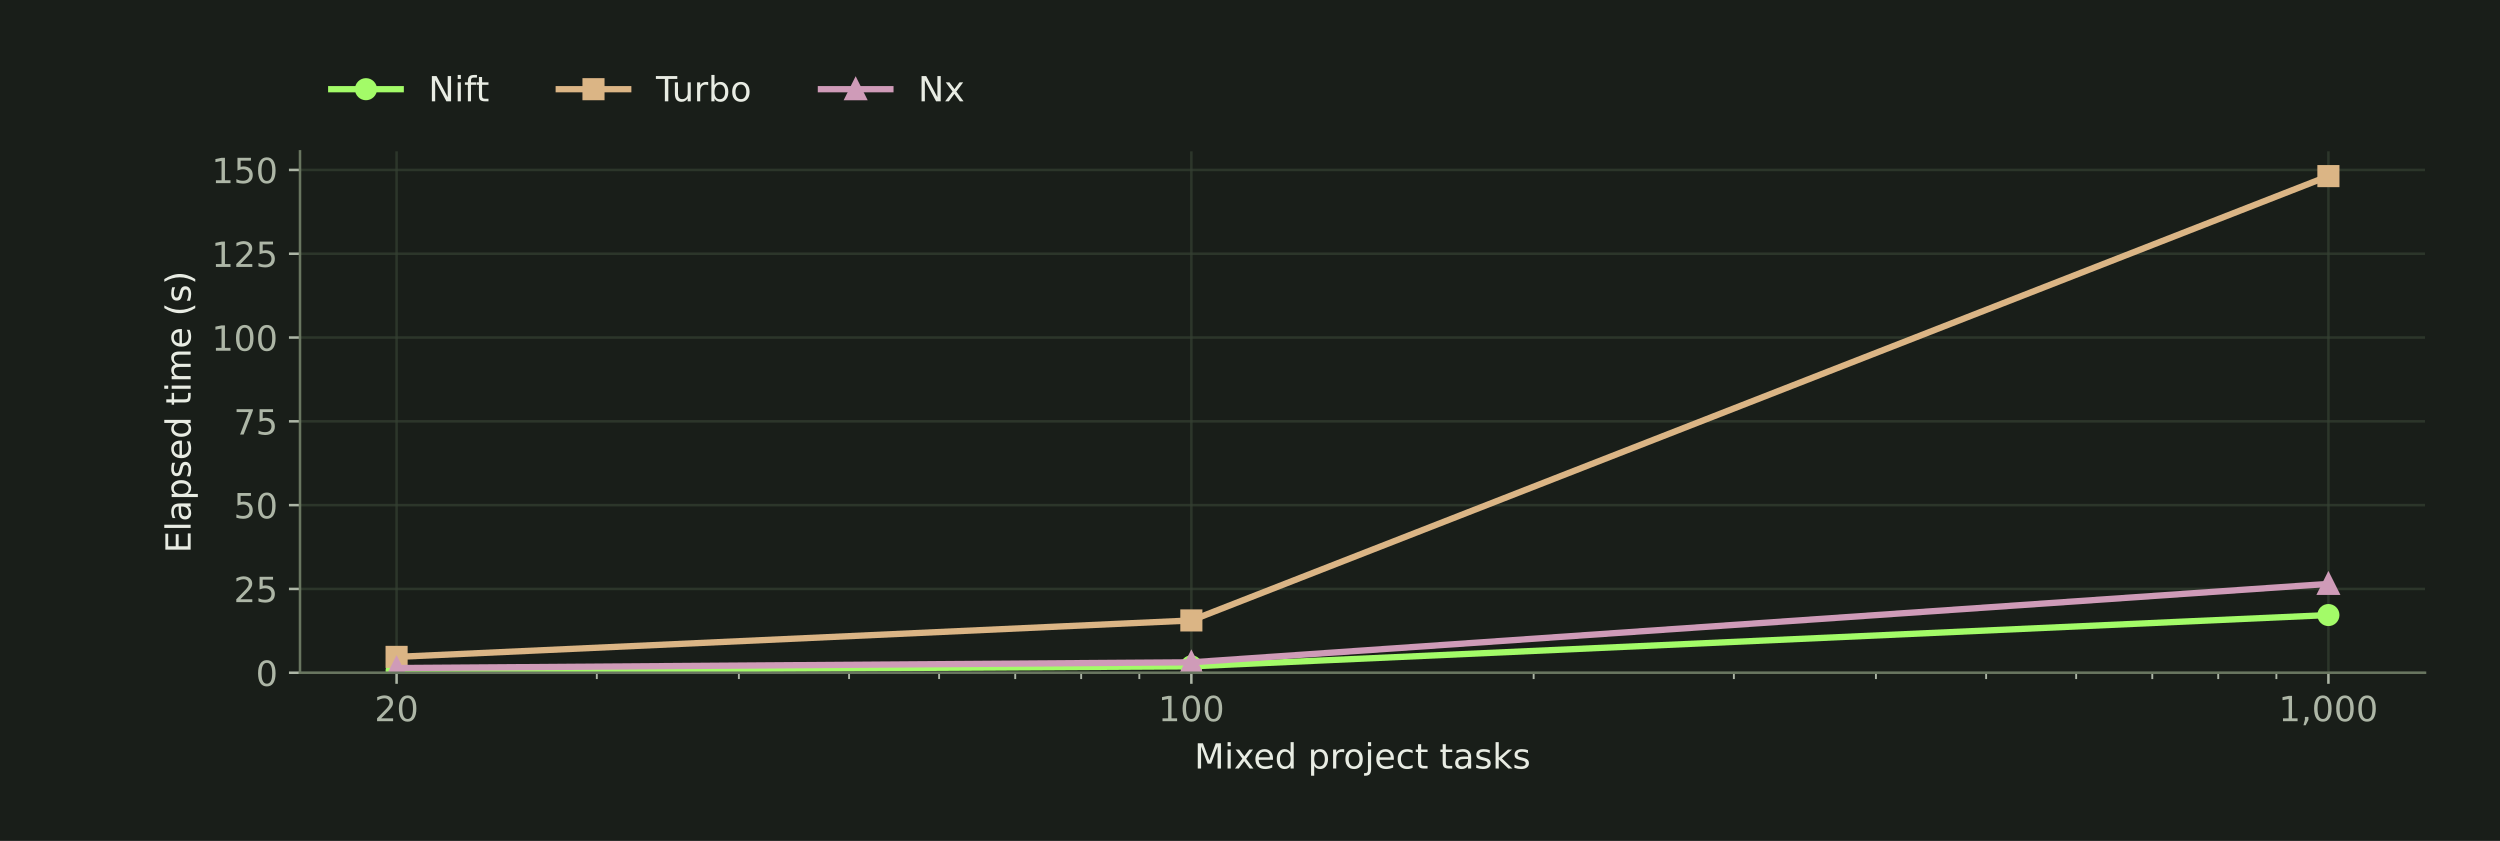
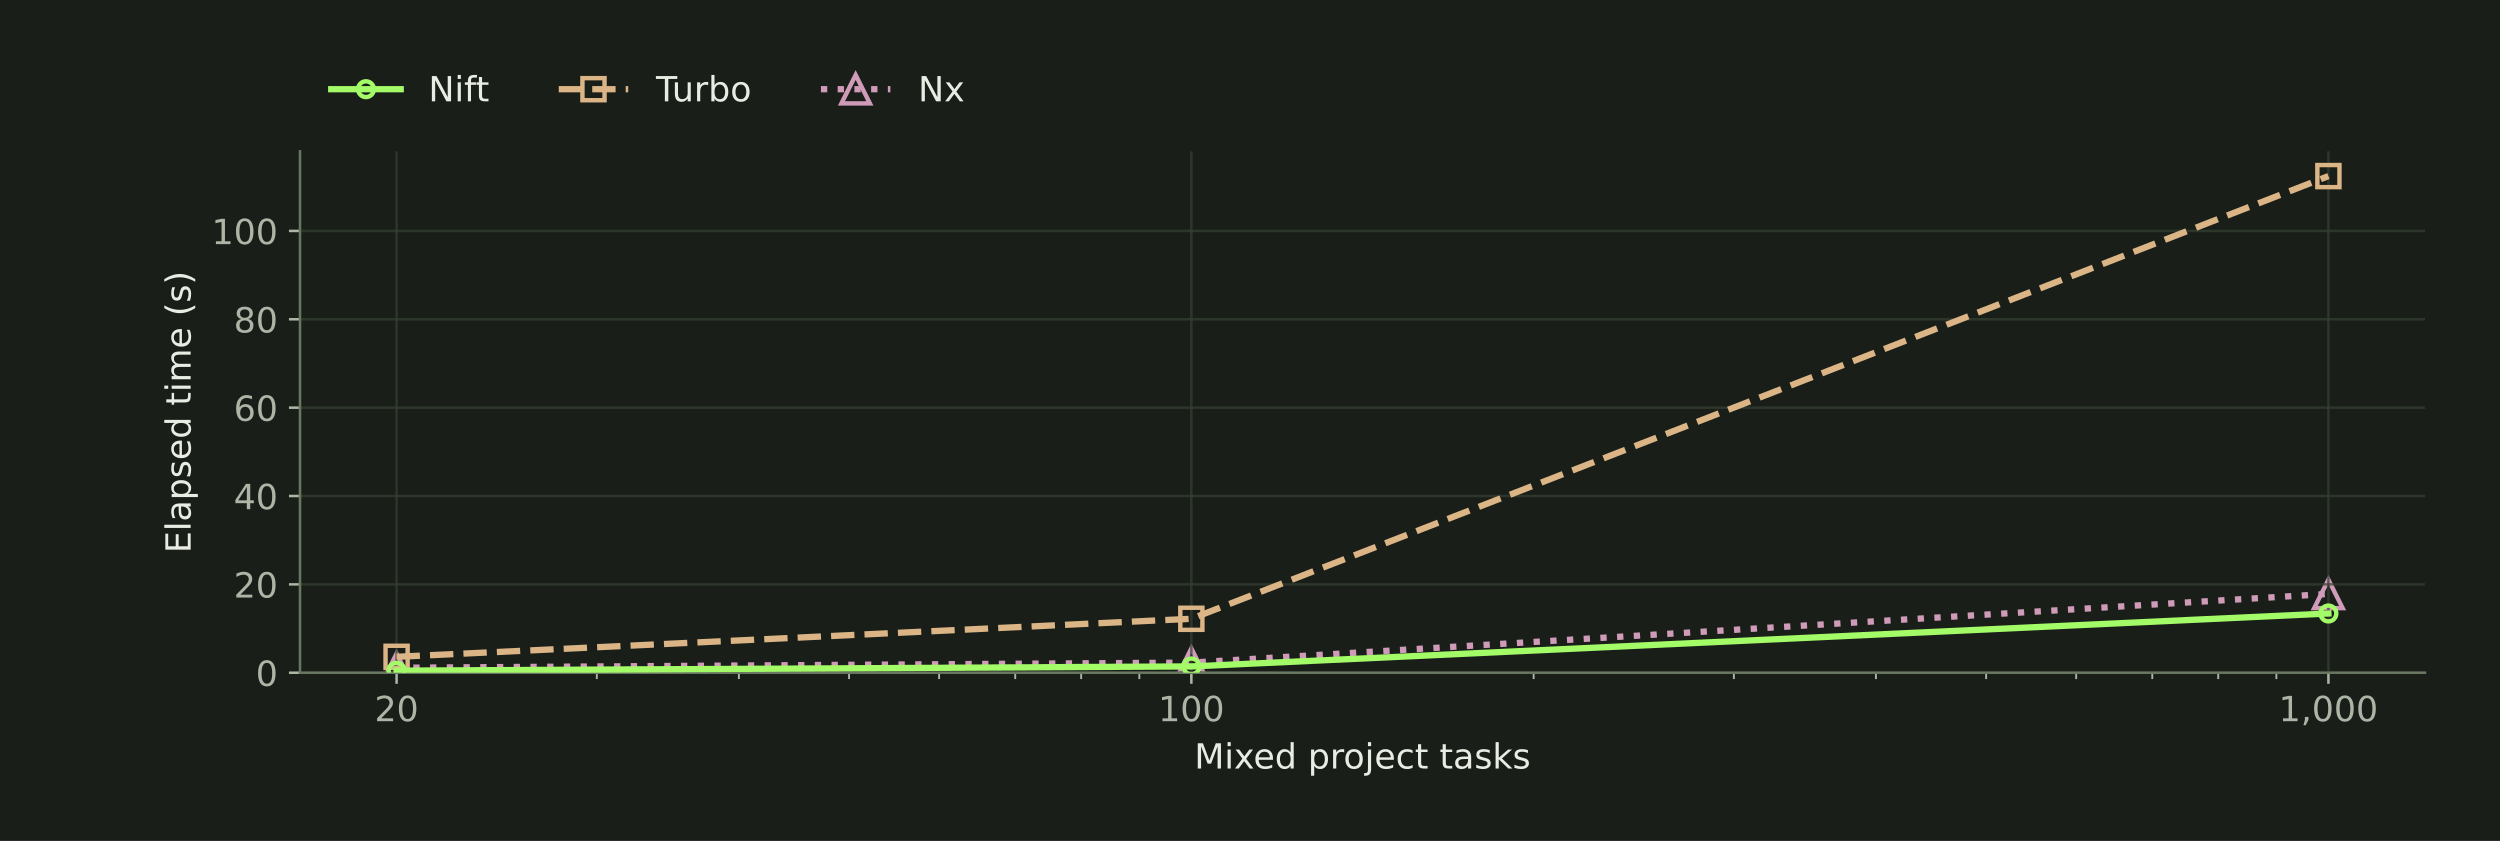
<svg xmlns="http://www.w3.org/2000/svg" xmlns:xlink="http://www.w3.org/1999/xlink" width="792pt" height="266.4pt" viewBox="0 0 792 266.4" version="1.1">
  <defs>
    <style type="text/css">*{stroke-linejoin: round; stroke-linecap: butt}</style>
  </defs>
  <g id="figure_1">
    <g id="patch_1">
      <path d="M 0 266.4 L 792 266.4 L 792 0 L 0 0 z " style="fill: #191e19" />
    </g>
    <g id="axes_1">
      <g id="patch_2">
        <path d="M 95.04 213.12 L 768.24 213.12 L 768.24 47.952 L 95.04 47.952 z " style="fill: #191e19" />
      </g>
+       <g id="line2d_1">
+         <path d="M 125.64 211.545 L 377.422 209.919 L 737.64 188.153 " clip-path="url(#pe6b6be5bf1)" style="fill: none; stroke-dasharray: 2,3.3; stroke-dashoffset: 0; stroke: #cf9bb8; stroke-width: 2" />
+         <defs>
+           <path id="mb06a987449" d="M 0 -4.5 L -4.5 4.5 L 4.5 4.5 z " style="stroke: #cf9bb8; stroke-width: 1.4; stroke-linejoin: miter" />
+         </defs>
+         <g clip-path="url(#pe6b6be5bf1)">
+           <use xlink:href="#mb06a987449" x="125.64" y="211.545" style="fill-opacity: 0; stroke: #cf9bb8; stroke-width: 1.4; stroke-linejoin: miter" />
+           <use xlink:href="#mb06a987449" x="377.422" y="209.919" style="fill-opacity: 0; stroke: #cf9bb8; stroke-width: 1.4; stroke-linejoin: miter" />
+           <use xlink:href="#mb06a987449" x="737.64" y="188.153" style="fill-opacity: 0; stroke: #cf9bb8; stroke-width: 1.4; stroke-linejoin: miter" />
+         </g>
+       </g>
      <g id="matplotlib.axis_1">
        <g id="xtick_1">
-           <g id="line2d_1">
+           <g id="line2d_2">
            <path d="M 125.64 213.12 L 125.64 47.952 " clip-path="url(#pe6b6be5bf1)" style="fill: none; stroke: #354132; stroke-opacity: 0.7; stroke-width: 0.8; stroke-linecap: square" />
          </g>
-           <g id="line2d_2">
+           <g id="line2d_3">
            <defs>
              <path id="mb59d0f743f" d="M 0 0 L 0 3.5 " style="stroke: #adb6a6; stroke-width: 0.8" />
            </defs>
            <g>
              <use xlink:href="#mb59d0f743f" x="125.64" y="213.12" style="fill: #adb6a6; stroke: #adb6a6; stroke-width: 0.8" />
            </g>
          </g>
          <g id="text_1">
            <text style="font-size: 11px; font-family: 'DejaVu Sans'; text-anchor: middle; fill: #adb6a6" x="125.64" y="228.477" transform="rotate(-0 125.64 228.4774)">20</text>
          </g>
        </g>
        <g id="xtick_2">
-           <g id="line2d_3">
+           <g id="line2d_4">
            <path d="M 377.422 213.12 L 377.422 47.952 " clip-path="url(#pe6b6be5bf1)" style="fill: none; stroke: #354132; stroke-opacity: 0.7; stroke-width: 0.8; stroke-linecap: square" />
          </g>
-           <g id="line2d_4">
+           <g id="line2d_5">
            <g>
              <use xlink:href="#mb59d0f743f" x="377.422" y="213.12" style="fill: #adb6a6; stroke: #adb6a6; stroke-width: 0.8" />
            </g>
          </g>
          <g id="text_2">
            <text style="font-size: 11px; font-family: 'DejaVu Sans'; text-anchor: middle; fill: #adb6a6" x="377.422" y="228.477" transform="rotate(-0 377.4218 228.4774)">100</text>
          </g>
        </g>
        <g id="xtick_3">
-           <g id="line2d_5">
+           <g id="line2d_6">
            <path d="M 737.64 213.12 L 737.64 47.952 " clip-path="url(#pe6b6be5bf1)" style="fill: none; stroke: #354132; stroke-opacity: 0.7; stroke-width: 0.8; stroke-linecap: square" />
          </g>
-           <g id="line2d_6">
+           <g id="line2d_7">
            <g>
              <use xlink:href="#mb59d0f743f" x="737.64" y="213.12" style="fill: #adb6a6; stroke: #adb6a6; stroke-width: 0.8" />
            </g>
          </g>
          <g id="text_3">
            <text style="font-size: 11px; font-family: 'DejaVu Sans'; text-anchor: middle; fill: #adb6a6" x="737.64" y="228.477" transform="rotate(-0 737.64 228.4774)">1,000</text>
          </g>
        </g>
        <g id="xtick_4">
-           <g id="line2d_7">
+           <g id="line2d_8">
            <defs>
              <path id="md41d5f1bb8" d="M 0 0 L 0 2 " style="stroke: #adb6a6; stroke-width: 0.6" />
            </defs>
            <g>
              <use xlink:href="#md41d5f1bb8" x="189.071" y="213.12" style="fill: #adb6a6; stroke: #adb6a6; stroke-width: 0.6" />
            </g>
          </g>
        </g>
        <g id="xtick_5">
-           <g id="line2d_8">
+           <g id="line2d_9">
            <g>
              <use xlink:href="#md41d5f1bb8" x="234.076" y="213.12" style="fill: #adb6a6; stroke: #adb6a6; stroke-width: 0.6" />
            </g>
          </g>
        </g>
        <g id="xtick_6">
-           <g id="line2d_9">
+           <g id="line2d_10">
            <g>
              <use xlink:href="#md41d5f1bb8" x="268.985" y="213.12" style="fill: #adb6a6; stroke: #adb6a6; stroke-width: 0.6" />
            </g>
          </g>
        </g>
        <g id="xtick_7">
-           <g id="line2d_10">
+           <g id="line2d_11">
            <g>
              <use xlink:href="#md41d5f1bb8" x="297.508" y="213.12" style="fill: #adb6a6; stroke: #adb6a6; stroke-width: 0.6" />
            </g>
          </g>
        </g>
        <g id="xtick_8">
-           <g id="line2d_11">
+           <g id="line2d_12">
            <g>
              <use xlink:href="#md41d5f1bb8" x="321.623" y="213.12" style="fill: #adb6a6; stroke: #adb6a6; stroke-width: 0.6" />
            </g>
          </g>
        </g>
        <g id="xtick_9">
-           <g id="line2d_12">
+           <g id="line2d_13">
            <g>
              <use xlink:href="#md41d5f1bb8" x="342.513" y="213.12" style="fill: #adb6a6; stroke: #adb6a6; stroke-width: 0.6" />
            </g>
          </g>
        </g>
        <g id="xtick_10">
-           <g id="line2d_13">
+           <g id="line2d_14">
            <g>
              <use xlink:href="#md41d5f1bb8" x="360.939" y="213.12" style="fill: #adb6a6; stroke: #adb6a6; stroke-width: 0.6" />
            </g>
          </g>
        </g>
        <g id="xtick_11">
-           <g id="line2d_14">
+           <g id="line2d_15">
            <g>
              <use xlink:href="#md41d5f1bb8" x="485.858" y="213.12" style="fill: #adb6a6; stroke: #adb6a6; stroke-width: 0.6" />
            </g>
          </g>
        </g>
        <g id="xtick_12">
-           <g id="line2d_15">
+           <g id="line2d_16">
            <g>
              <use xlink:href="#md41d5f1bb8" x="549.29" y="213.12" style="fill: #adb6a6; stroke: #adb6a6; stroke-width: 0.6" />
            </g>
          </g>
        </g>
        <g id="xtick_13">
-           <g id="line2d_16">
+           <g id="line2d_17">
            <g>
              <use xlink:href="#md41d5f1bb8" x="594.295" y="213.12" style="fill: #adb6a6; stroke: #adb6a6; stroke-width: 0.6" />
            </g>
          </g>
        </g>
        <g id="xtick_14">
-           <g id="line2d_17">
+           <g id="line2d_18">
            <g>
              <use xlink:href="#md41d5f1bb8" x="629.204" y="213.12" style="fill: #adb6a6; stroke: #adb6a6; stroke-width: 0.6" />
            </g>
          </g>
        </g>
        <g id="xtick_15">
-           <g id="line2d_18">
+           <g id="line2d_19">
            <g>
              <use xlink:href="#md41d5f1bb8" x="657.726" y="213.12" style="fill: #adb6a6; stroke: #adb6a6; stroke-width: 0.6" />
            </g>
          </g>
        </g>
        <g id="xtick_16">
-           <g id="line2d_19">
+           <g id="line2d_20">
            <g>
              <use xlink:href="#md41d5f1bb8" x="681.841" y="213.12" style="fill: #adb6a6; stroke: #adb6a6; stroke-width: 0.6" />
            </g>
          </g>
        </g>
        <g id="xtick_17">
-           <g id="line2d_20">
+           <g id="line2d_21">
            <g>
              <use xlink:href="#md41d5f1bb8" x="702.731" y="213.12" style="fill: #adb6a6; stroke: #adb6a6; stroke-width: 0.6" />
            </g>
          </g>
        </g>
        <g id="xtick_18">
-           <g id="line2d_21">
+           <g id="line2d_22">
            <g>
              <use xlink:href="#md41d5f1bb8" x="721.157" y="213.12" style="fill: #adb6a6; stroke: #adb6a6; stroke-width: 0.6" />
            </g>
          </g>
        </g>
        <g id="text_4">
          <text style="font-size: 11px; font-family: 'DejaVu Sans'; text-anchor: middle; fill: #e8ece3" x="431.64" y="243.478" transform="rotate(-0 431.64 243.4783)">Mixed project tasks</text>
        </g>
      </g>
      <g id="matplotlib.axis_2">
        <g id="ytick_1">
-           <g id="line2d_22">
+           <g id="line2d_23">
            <path d="M 95.04 213.12 L 768.24 213.12 " clip-path="url(#pe6b6be5bf1)" style="fill: none; stroke: #354132; stroke-opacity: 0.7; stroke-width: 0.8; stroke-linecap: square" />
          </g>
-           <g id="line2d_23">
+           <g id="line2d_24">
            <defs>
              <path id="ma8dde5b0b7" d="M 0 0 L -3.5 0 " style="stroke: #adb6a6; stroke-width: 0.8" />
            </defs>
            <g>
              <use xlink:href="#ma8dde5b0b7" x="95.04" y="213.12" style="fill: #adb6a6; stroke: #adb6a6; stroke-width: 0.8" />
            </g>
          </g>
          <g id="text_5">
            <text style="font-size: 11px; font-family: 'DejaVu Sans'; text-anchor: end; fill: #adb6a6" x="88.04" y="217.299" transform="rotate(-0 88.04 217.2987)">0</text>
          </g>
        </g>
        <g id="ytick_2">
-           <g id="line2d_24">
-             <path d="M 95.04 186.573 L 768.24 186.573 " clip-path="url(#pe6b6be5bf1)" style="fill: none; stroke: #354132; stroke-opacity: 0.7; stroke-width: 0.8; stroke-linecap: square" />
-           </g>
          <g id="line2d_25">
-             <g>
-               <use xlink:href="#ma8dde5b0b7" x="95.04" y="186.573" style="fill: #adb6a6; stroke: #adb6a6; stroke-width: 0.8" />
+             <path d="M 95.04 185.128 L 768.24 185.128 " clip-path="url(#pe6b6be5bf1)" style="fill: none; stroke: #354132; stroke-opacity: 0.7; stroke-width: 0.8; stroke-linecap: square" />
+           </g>
+           <g id="line2d_26">
+             <g>
+               <use xlink:href="#ma8dde5b0b7" x="95.04" y="185.128" style="fill: #adb6a6; stroke: #adb6a6; stroke-width: 0.8" />
            </g>
          </g>
          <g id="text_6">
-             <text style="font-size: 11px; font-family: 'DejaVu Sans'; text-anchor: end; fill: #adb6a6" x="88.04" y="190.752" transform="rotate(-0 88.04 190.7517)">25</text>
+             <text style="font-size: 11px; font-family: 'DejaVu Sans'; text-anchor: end; fill: #adb6a6" x="88.04" y="189.306" transform="rotate(-0 88.04 189.3065)">20</text>
          </g>
        </g>
        <g id="ytick_3">
-           <g id="line2d_26">
-             <path d="M 95.04 160.026 L 768.24 160.026 " clip-path="url(#pe6b6be5bf1)" style="fill: none; stroke: #354132; stroke-opacity: 0.7; stroke-width: 0.8; stroke-linecap: square" />
-           </g>
          <g id="line2d_27">
-             <g>
-               <use xlink:href="#ma8dde5b0b7" x="95.04" y="160.026" style="fill: #adb6a6; stroke: #adb6a6; stroke-width: 0.8" />
+             <path d="M 95.04 157.136 L 768.24 157.136 " clip-path="url(#pe6b6be5bf1)" style="fill: none; stroke: #354132; stroke-opacity: 0.7; stroke-width: 0.8; stroke-linecap: square" />
+           </g>
+           <g id="line2d_28">
+             <g>
+               <use xlink:href="#ma8dde5b0b7" x="95.04" y="157.136" style="fill: #adb6a6; stroke: #adb6a6; stroke-width: 0.8" />
            </g>
          </g>
          <g id="text_7">
-             <text style="font-size: 11px; font-family: 'DejaVu Sans'; text-anchor: end; fill: #adb6a6" x="88.04" y="164.205" transform="rotate(-0 88.04 164.2046)">50</text>
+             <text style="font-size: 11px; font-family: 'DejaVu Sans'; text-anchor: end; fill: #adb6a6" x="88.04" y="161.314" transform="rotate(-0 88.04 161.3142)">40</text>
          </g>
        </g>
        <g id="ytick_4">
-           <g id="line2d_28">
-             <path d="M 95.04 133.479 L 768.24 133.479 " clip-path="url(#pe6b6be5bf1)" style="fill: none; stroke: #354132; stroke-opacity: 0.7; stroke-width: 0.8; stroke-linecap: square" />
-           </g>
          <g id="line2d_29">
-             <g>
-               <use xlink:href="#ma8dde5b0b7" x="95.04" y="133.479" style="fill: #adb6a6; stroke: #adb6a6; stroke-width: 0.8" />
+             <path d="M 95.04 129.143 L 768.24 129.143 " clip-path="url(#pe6b6be5bf1)" style="fill: none; stroke: #354132; stroke-opacity: 0.7; stroke-width: 0.8; stroke-linecap: square" />
+           </g>
+           <g id="line2d_30">
+             <g>
+               <use xlink:href="#ma8dde5b0b7" x="95.04" y="129.143" style="fill: #adb6a6; stroke: #adb6a6; stroke-width: 0.8" />
            </g>
          </g>
          <g id="text_8">
-             <text style="font-size: 11px; font-family: 'DejaVu Sans'; text-anchor: end; fill: #adb6a6" x="88.04" y="137.658" transform="rotate(-0 88.04 137.6576)">75</text>
+             <text style="font-size: 11px; font-family: 'DejaVu Sans'; text-anchor: end; fill: #adb6a6" x="88.04" y="133.322" transform="rotate(-0 88.04 133.322)">60</text>
          </g>
        </g>
        <g id="ytick_5">
-           <g id="line2d_30">
-             <path d="M 95.04 106.932 L 768.24 106.932 " clip-path="url(#pe6b6be5bf1)" style="fill: none; stroke: #354132; stroke-opacity: 0.7; stroke-width: 0.8; stroke-linecap: square" />
-           </g>
          <g id="line2d_31">
-             <g>
-               <use xlink:href="#ma8dde5b0b7" x="95.04" y="106.932" style="fill: #adb6a6; stroke: #adb6a6; stroke-width: 0.8" />
+             <path d="M 95.04 101.151 L 768.24 101.151 " clip-path="url(#pe6b6be5bf1)" style="fill: none; stroke: #354132; stroke-opacity: 0.7; stroke-width: 0.8; stroke-linecap: square" />
+           </g>
+           <g id="line2d_32">
+             <g>
+               <use xlink:href="#ma8dde5b0b7" x="95.04" y="101.151" style="fill: #adb6a6; stroke: #adb6a6; stroke-width: 0.8" />
            </g>
          </g>
          <g id="text_9">
-             <text style="font-size: 11px; font-family: 'DejaVu Sans'; text-anchor: end; fill: #adb6a6" x="88.04" y="111.111" transform="rotate(-0 88.04 111.1106)">100</text>
+             <text style="font-size: 11px; font-family: 'DejaVu Sans'; text-anchor: end; fill: #adb6a6" x="88.04" y="105.33" transform="rotate(-0 88.04 105.3297)">80</text>
          </g>
        </g>
        <g id="ytick_6">
-           <g id="line2d_32">
-             <path d="M 95.04 80.385 L 768.24 80.385 " clip-path="url(#pe6b6be5bf1)" style="fill: none; stroke: #354132; stroke-opacity: 0.7; stroke-width: 0.8; stroke-linecap: square" />
-           </g>
          <g id="line2d_33">
-             <g>
-               <use xlink:href="#ma8dde5b0b7" x="95.04" y="80.385" style="fill: #adb6a6; stroke: #adb6a6; stroke-width: 0.8" />
+             <path d="M 95.04 73.159 L 768.24 73.159 " clip-path="url(#pe6b6be5bf1)" style="fill: none; stroke: #354132; stroke-opacity: 0.7; stroke-width: 0.8; stroke-linecap: square" />
+           </g>
+           <g id="line2d_34">
+             <g>
+               <use xlink:href="#ma8dde5b0b7" x="95.04" y="73.159" style="fill: #adb6a6; stroke: #adb6a6; stroke-width: 0.8" />
            </g>
          </g>
          <g id="text_10">
-             <text style="font-size: 11px; font-family: 'DejaVu Sans'; text-anchor: end; fill: #adb6a6" x="88.04" y="84.564" transform="rotate(-0 88.04 84.56353)">125</text>
-           </g>
-         </g>
-         <g id="ytick_7">
-           <g id="line2d_34">
-             <path d="M 95.04 53.838 L 768.24 53.838 " clip-path="url(#pe6b6be5bf1)" style="fill: none; stroke: #354132; stroke-opacity: 0.7; stroke-width: 0.8; stroke-linecap: square" />
-           </g>
-           <g id="line2d_35">
-             <g>
-               <use xlink:href="#ma8dde5b0b7" x="95.04" y="53.838" style="fill: #adb6a6; stroke: #adb6a6; stroke-width: 0.8" />
-             </g>
-           </g>
-           <g id="text_11">
-             <text style="font-size: 11px; font-family: 'DejaVu Sans'; text-anchor: end; fill: #adb6a6" x="88.04" y="58.016" transform="rotate(-0 88.04 58.0165)">150</text>
-           </g>
-         </g>
-         <g id="text_12">
+             <text style="font-size: 11px; font-family: 'DejaVu Sans'; text-anchor: end; fill: #adb6a6" x="88.04" y="77.337" transform="rotate(-0 88.04 77.33747)">100</text>
+           </g>
+         </g>
+         <g id="text_11">
          <text style="font-size: 11px; font-family: 'DejaVu Sans'; text-anchor: middle; fill: #e8ece3" x="60.401" y="130.536" transform="rotate(-90 60.40117 130.536)">Elapsed time (s)</text>
        </g>
      </g>
-       <g id="line2d_36">
-         <path d="M 125.64 212.521 L 377.422 211.094 L 737.64 194.848 " clip-path="url(#pe6b6be5bf1)" style="fill: none; stroke: #a3fb68; stroke-width: 2; stroke-linecap: square" />
+       <g id="line2d_35">
+         <path d="M 125.64 208.08 L 377.422 196.032 L 737.64 55.786 " clip-path="url(#pe6b6be5bf1)" style="fill: none; stroke-dasharray: 7.4,3.2; stroke-dashoffset: 0; stroke: #dbb585; stroke-width: 2" />
        <defs>
-           <path id="m476e483576" d="M 0 3 C 0.796 3 1.559 2.684 2.121 2.121 C 2.684 1.559 3 0.796 3 0 C 3 -0.796 2.684 -1.559 2.121 -2.121 C 1.559 -2.684 0.796 -3 0 -3 C -0.796 -3 -1.559 -2.684 -2.121 -2.121 C -2.684 -1.559 -3 -0.796 -3 0 C -3 0.796 -2.684 1.559 -2.121 2.121 C -1.559 2.684 -0.796 3 0 3 z " style="stroke: #a3fb68" />
+           <path id="m5ce04a1365" d="M -3.5 3.5 L 3.5 3.5 L 3.5 -3.5 L -3.5 -3.5 z " style="stroke: #dbb585; stroke-width: 1.4; stroke-linejoin: miter" />
        </defs>
        <g clip-path="url(#pe6b6be5bf1)">
-           <use xlink:href="#m476e483576" x="125.64" y="212.521" style="fill: #a3fb68; stroke: #a3fb68" />
-           <use xlink:href="#m476e483576" x="377.422" y="211.094" style="fill: #a3fb68; stroke: #a3fb68" />
-           <use xlink:href="#m476e483576" x="737.64" y="194.848" style="fill: #a3fb68; stroke: #a3fb68" />
-         </g>
-       </g>
-       <g id="line2d_37">
-         <path d="M 125.64 208.102 L 377.422 196.554 L 737.64 55.789 " clip-path="url(#pe6b6be5bf1)" style="fill: none; stroke: #dbb585; stroke-width: 2; stroke-linecap: square" />
+           <use xlink:href="#m5ce04a1365" x="125.64" y="208.08" style="fill-opacity: 0; stroke: #dbb585; stroke-width: 1.4; stroke-linejoin: miter" />
+           <use xlink:href="#m5ce04a1365" x="377.422" y="196.032" style="fill-opacity: 0; stroke: #dbb585; stroke-width: 1.4; stroke-linejoin: miter" />
+           <use xlink:href="#m5ce04a1365" x="737.64" y="55.786" style="fill-opacity: 0; stroke: #dbb585; stroke-width: 1.4; stroke-linejoin: miter" />
+         </g>
+       </g>
+       <g id="patch_3">
+         <path d="M 95.04 213.12 L 95.04 47.952 " style="fill: none; stroke: #697660; stroke-width: 0.8; stroke-linejoin: miter; stroke-linecap: square" />
+       </g>
+       <g id="patch_4">
+         <path d="M 95.04 213.12 L 768.24 213.12 " style="fill: none; stroke: #697660; stroke-width: 0.8; stroke-linejoin: miter; stroke-linecap: square" />
+       </g>
+       <g id="line2d_36">
+         <path d="M 125.64 212.47 L 377.422 211.125 L 737.64 194.351 " clip-path="url(#pe6b6be5bf1)" style="fill: none; stroke: #a3fb68; stroke-width: 2; stroke-linecap: square" />
        <defs>
-           <path id="mcf83442291" d="M -3 3 L 3 3 L 3 -3 L -3 -3 z " style="stroke: #dbb585; stroke-linejoin: miter" />
+           <path id="m6ec066d66f" d="M 0 2.5 C 0.663 2.5 1.299 2.237 1.768 1.768 C 2.237 1.299 2.5 0.663 2.5 0 C 2.5 -0.663 2.237 -1.299 1.768 -1.768 C 1.299 -2.237 0.663 -2.5 0 -2.5 C -0.663 -2.5 -1.299 -2.237 -1.768 -1.768 C -2.237 -1.299 -2.5 -0.663 -2.5 0 C -2.5 0.663 -2.237 1.299 -1.768 1.768 C -1.299 2.237 -0.663 2.5 0 2.5 z " style="stroke: #a3fb68; stroke-width: 1.4" />
        </defs>
        <g clip-path="url(#pe6b6be5bf1)">
-           <use xlink:href="#mcf83442291" x="125.64" y="208.102" style="fill: #dbb585; stroke: #dbb585; stroke-linejoin: miter" />
-           <use xlink:href="#mcf83442291" x="377.422" y="196.554" style="fill: #dbb585; stroke: #dbb585; stroke-linejoin: miter" />
-           <use xlink:href="#mcf83442291" x="737.64" y="55.789" style="fill: #dbb585; stroke: #dbb585; stroke-linejoin: miter" />
-         </g>
-       </g>
-       <g id="line2d_38">
-         <path d="M 125.64 211.638 L 377.422 209.822 L 737.64 184.967 " clip-path="url(#pe6b6be5bf1)" style="fill: none; stroke: #cf9bb8; stroke-width: 2; stroke-linecap: square" />
-         <defs>
-           <path id="mc515a019c6" d="M 0 -3 L -3 3 L 3 3 z " style="stroke: #cf9bb8; stroke-linejoin: miter" />
-         </defs>
-         <g clip-path="url(#pe6b6be5bf1)">
-           <use xlink:href="#mc515a019c6" x="125.64" y="211.638" style="fill: #cf9bb8; stroke: #cf9bb8; stroke-linejoin: miter" />
-           <use xlink:href="#mc515a019c6" x="377.422" y="209.822" style="fill: #cf9bb8; stroke: #cf9bb8; stroke-linejoin: miter" />
-           <use xlink:href="#mc515a019c6" x="737.64" y="184.967" style="fill: #cf9bb8; stroke: #cf9bb8; stroke-linejoin: miter" />
-         </g>
-       </g>
-       <g id="patch_3">
-         <path d="M 95.04 213.12 L 95.04 47.952 " style="fill: none; stroke: #697660; stroke-width: 0.8; stroke-linejoin: miter; stroke-linecap: square" />
-       </g>
-       <g id="patch_4">
-         <path d="M 95.04 213.12 L 768.24 213.12 " style="fill: none; stroke: #697660; stroke-width: 0.8; stroke-linejoin: miter; stroke-linecap: square" />
+           <use xlink:href="#m6ec066d66f" x="125.64" y="212.47" style="fill-opacity: 0; stroke: #a3fb68; stroke-width: 1.4" />
+           <use xlink:href="#m6ec066d66f" x="377.422" y="211.125" style="fill-opacity: 0; stroke: #a3fb68; stroke-width: 1.4" />
+           <use xlink:href="#m6ec066d66f" x="737.64" y="194.351" style="fill-opacity: 0; stroke: #a3fb68; stroke-width: 1.4" />
+         </g>
      </g>
      <g id="legend_1">
-         <g id="line2d_39">
+         <g id="line2d_37">
          <path d="M 104.94 28.256 L 115.94 28.256 L 126.94 28.256 " style="fill: none; stroke: #a3fb68; stroke-width: 2; stroke-linecap: square" />
          <g>
-             <use xlink:href="#m476e483576" x="115.94" y="28.256" style="fill: #a3fb68; stroke: #a3fb68" />
+             <use xlink:href="#m6ec066d66f" x="115.94" y="28.256" style="fill-opacity: 0; stroke: #a3fb68; stroke-width: 1.4" />
+           </g>
+         </g>
+         <g id="text_12">
+           <text style="font-size: 11px; font-family: 'DejaVu Sans'; text-anchor: start; fill: #e8ece3" x="135.74" y="32.106" transform="rotate(-0 135.74 32.10606)">Nift</text>
+         </g>
+         <g id="line2d_38">
+           <path d="M 177.018 28.256 L 188.018 28.256 L 199.018 28.256 " style="fill: none; stroke-dasharray: 7.4,3.2; stroke-dashoffset: 0; stroke: #dbb585; stroke-width: 2" />
+           <g>
+             <use xlink:href="#m5ce04a1365" x="188.018" y="28.256" style="fill-opacity: 0; stroke: #dbb585; stroke-width: 1.4; stroke-linejoin: miter" />
          </g>
        </g>
        <g id="text_13">
-           <text style="font-size: 11px; font-family: 'DejaVu Sans'; text-anchor: start; fill: #e8ece3" x="135.74" y="32.106" transform="rotate(-0 135.74 32.10606)">Nift</text>
-         </g>
-         <g id="line2d_40">
-           <path d="M 177.018 28.256 L 188.018 28.256 L 199.018 28.256 " style="fill: none; stroke: #dbb585; stroke-width: 2; stroke-linecap: square" />
+           <text style="font-size: 11px; font-family: 'DejaVu Sans'; text-anchor: start; fill: #e8ece3" x="207.817" y="32.106" transform="rotate(-0 207.8175 32.10606)">Turbo</text>
+         </g>
+         <g id="line2d_39">
+           <path d="M 260.073 28.256 L 271.073 28.256 L 282.073 28.256 " style="fill: none; stroke-dasharray: 2,3.3; stroke-dashoffset: 0; stroke: #cf9bb8; stroke-width: 2" />
          <g>
-             <use xlink:href="#mcf83442291" x="188.018" y="28.256" style="fill: #dbb585; stroke: #dbb585; stroke-linejoin: miter" />
+             <use xlink:href="#mb06a987449" x="271.073" y="28.256" style="fill-opacity: 0; stroke: #cf9bb8; stroke-width: 1.4; stroke-linejoin: miter" />
          </g>
        </g>
        <g id="text_14">
-           <text style="font-size: 11px; font-family: 'DejaVu Sans'; text-anchor: start; fill: #e8ece3" x="207.817" y="32.106" transform="rotate(-0 207.8175 32.10606)">Turbo</text>
-         </g>
-         <g id="line2d_41">
-           <path d="M 260.073 28.256 L 271.073 28.256 L 282.073 28.256 " style="fill: none; stroke: #cf9bb8; stroke-width: 2; stroke-linecap: square" />
-           <g>
-             <use xlink:href="#mc515a019c6" x="271.073" y="28.256" style="fill: #cf9bb8; stroke: #cf9bb8; stroke-linejoin: miter" />
-           </g>
-         </g>
-         <g id="text_15">
          <text style="font-size: 11px; font-family: 'DejaVu Sans'; text-anchor: start; fill: #e8ece3" x="290.873" y="32.106" transform="rotate(-0 290.8727 32.10606)">Nx</text>
        </g>
      </g>
    </g>
  </g>
  <defs>
    <clipPath id="pe6b6be5bf1">
      <rect x="95.04" y="47.952" width="673.2" height="165.168" />
    </clipPath>
  </defs>
</svg>
